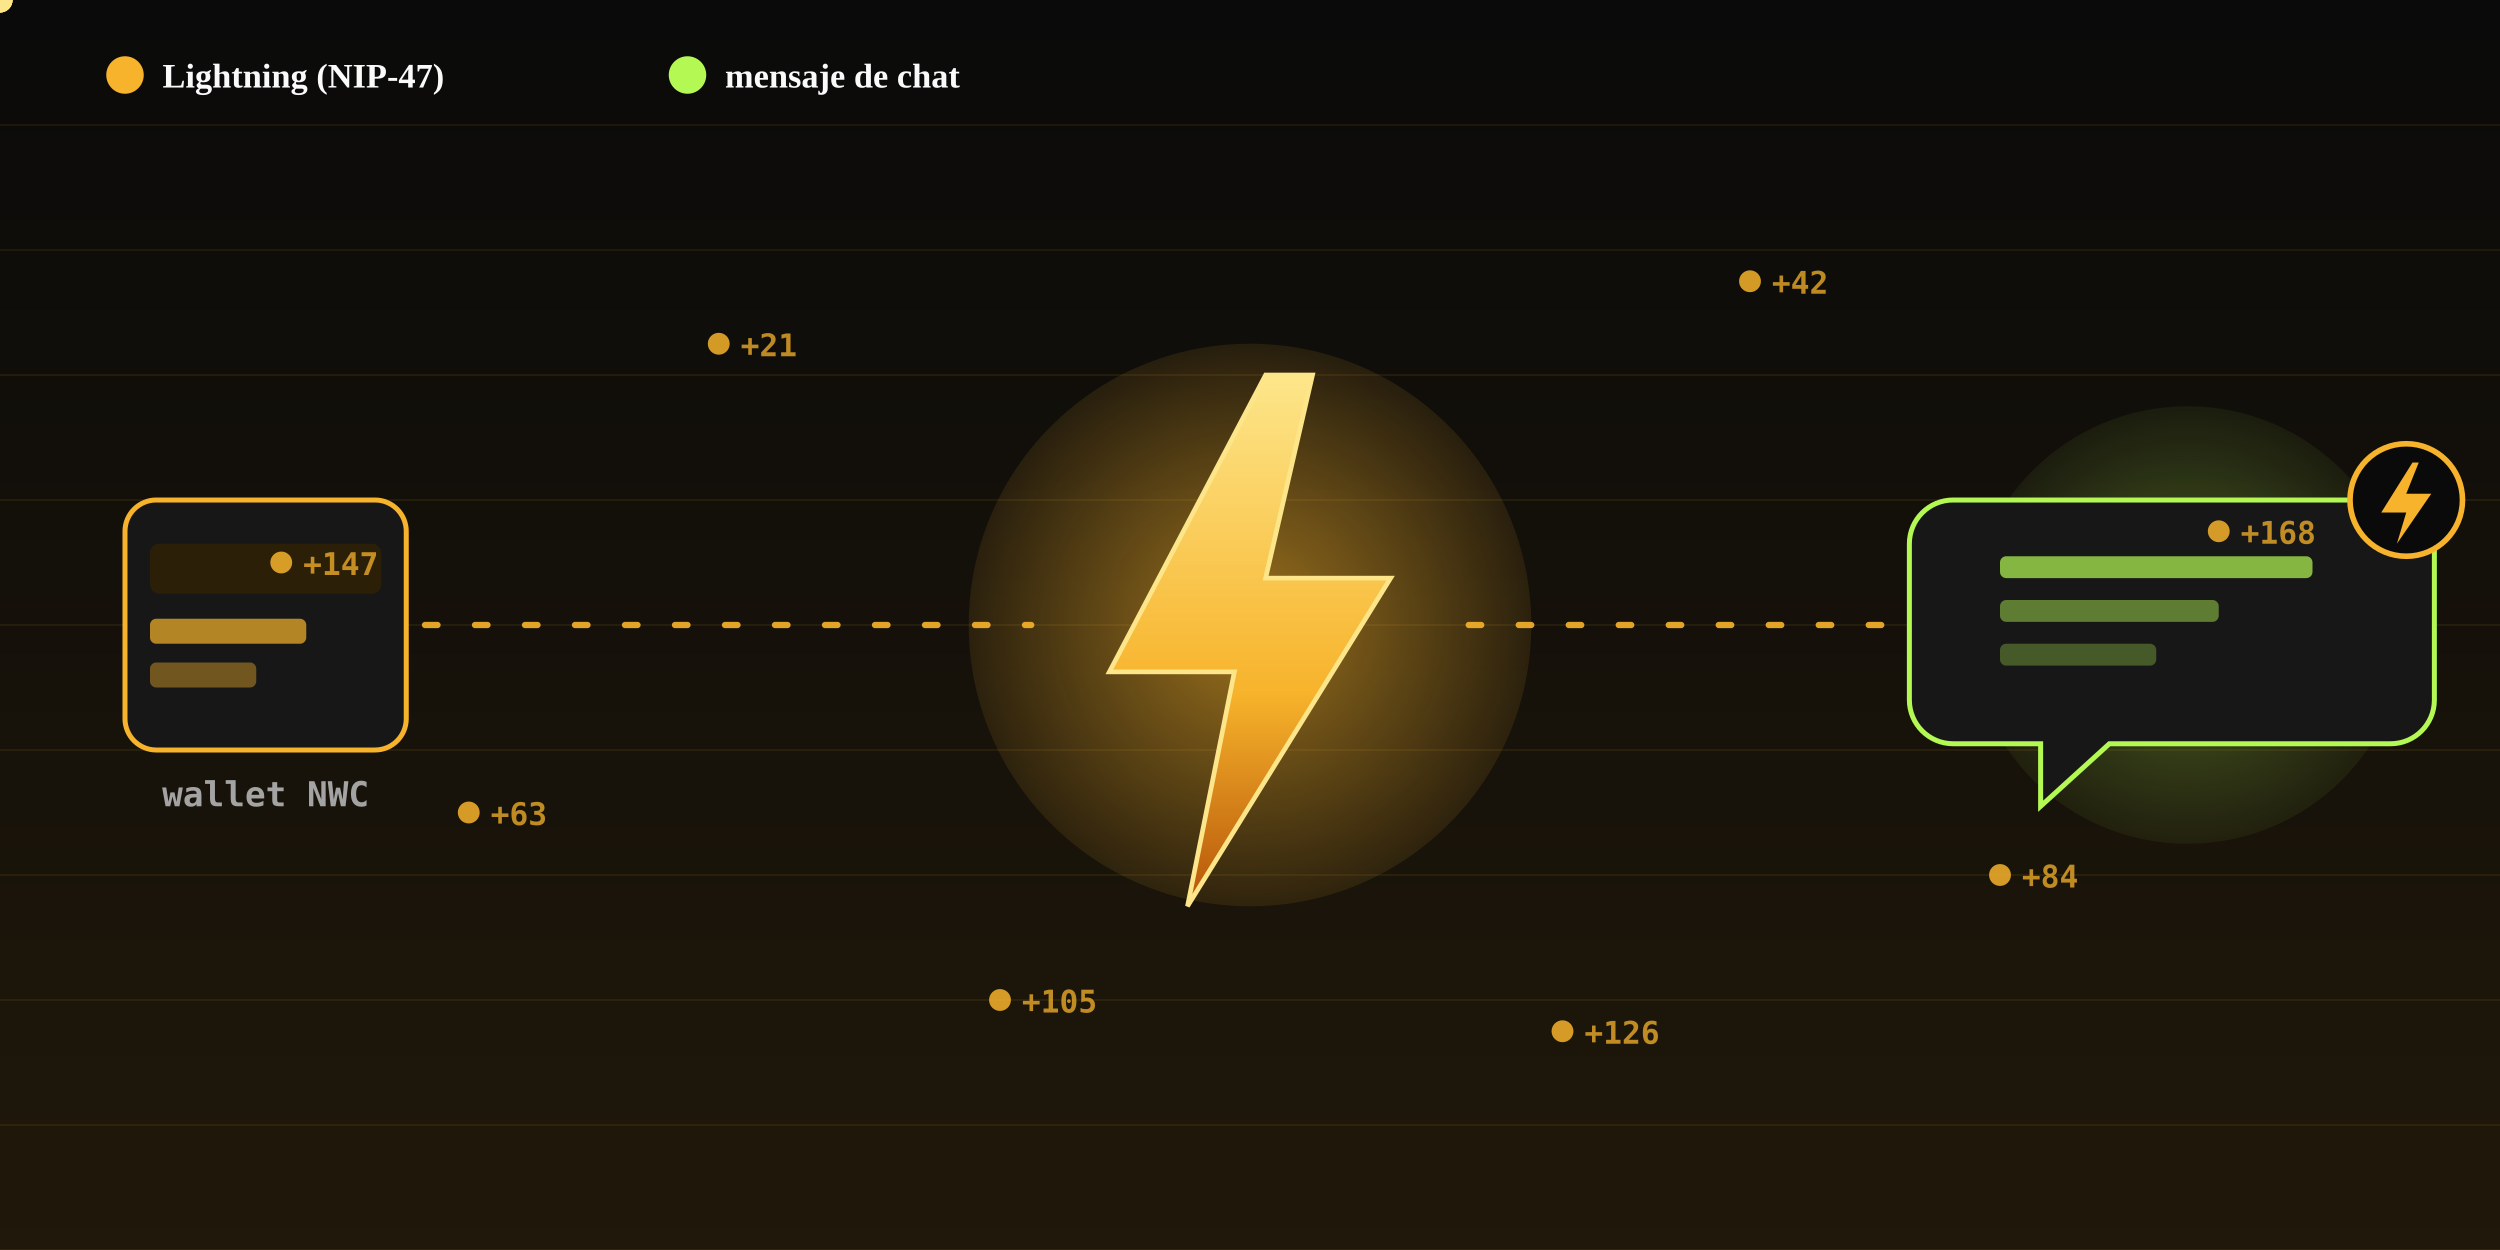
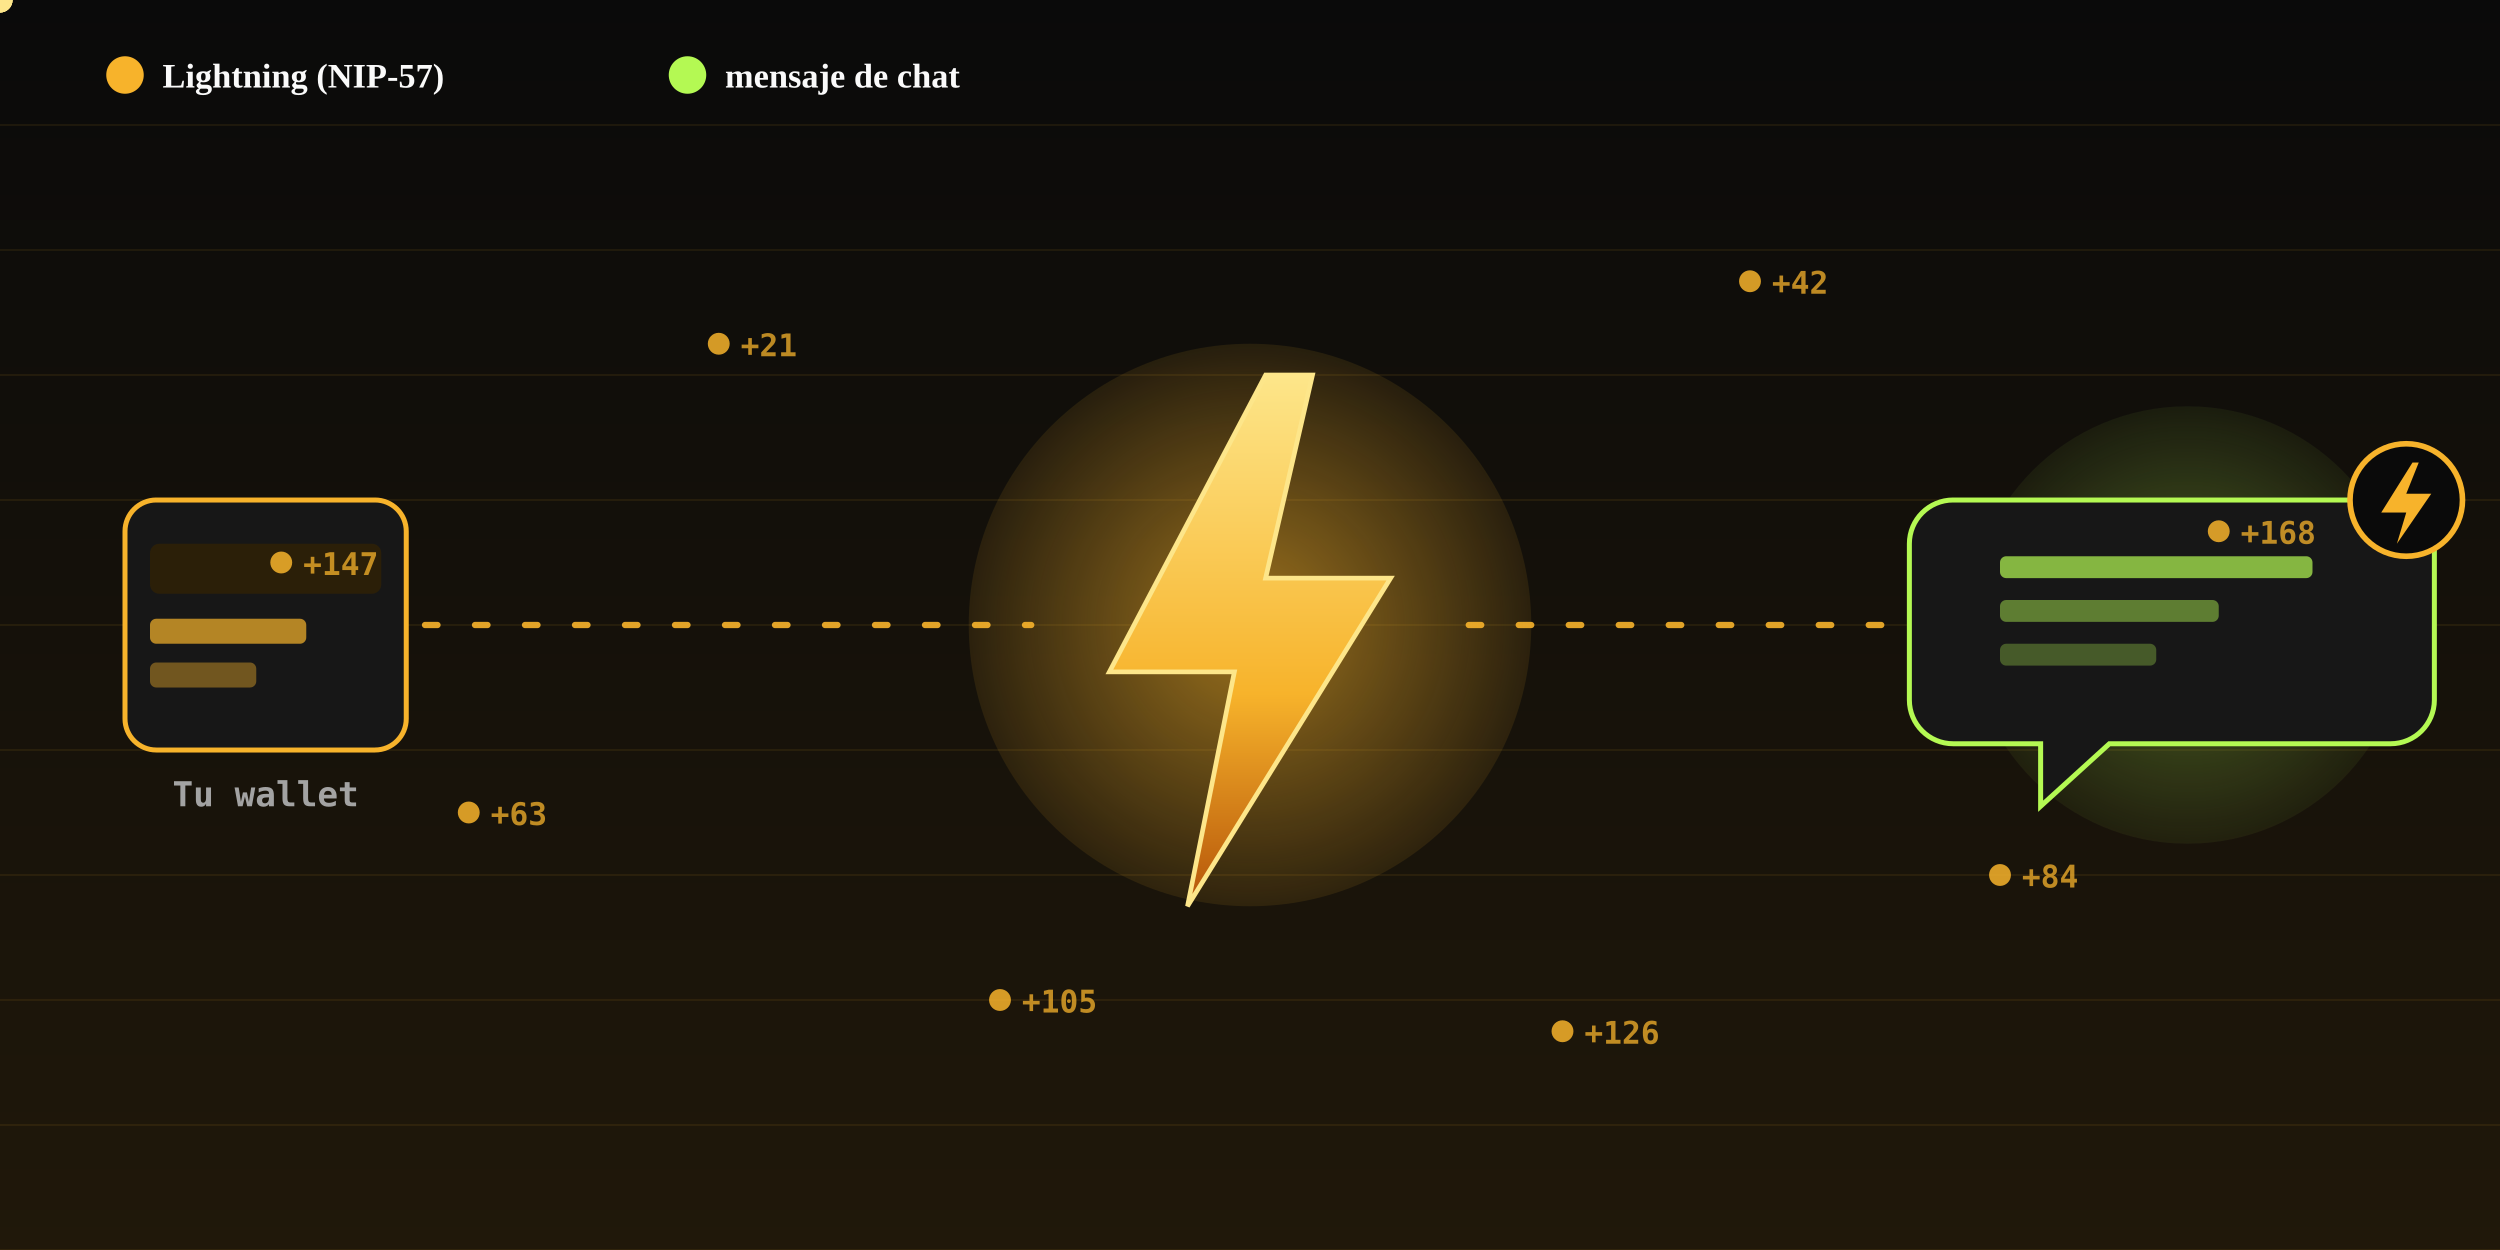
<svg xmlns="http://www.w3.org/2000/svg" viewBox="0 0 800 400" role="img" aria-labelledby="hero-zaps-title hero-zaps-desc" class="w-full h-auto">
  <defs>
    <linearGradient id="sky-zaps" x1="0" y1="0" x2="0" y2="1">
      <stop offset="0%" stop-color="#0a0a0a" />
      <stop offset="100%" stop-color="#20180a" />
    </linearGradient>
    <radialGradient id="bolt-glow" cx="0.5" cy="0.5" r="0.6">
      <stop offset="0%" stop-color="#f7b32b" stop-opacity="0.6" />
      <stop offset="100%" stop-color="#f7b32b" stop-opacity="0" />
    </radialGradient>
    <radialGradient id="bubble-glow" cx="0.5" cy="0.5" r="0.6">
      <stop offset="0%" stop-color="#b4f953" stop-opacity="0.35" />
      <stop offset="100%" stop-color="#b4f953" stop-opacity="0" />
    </radialGradient>
    <linearGradient id="bolt-fill" x1="0" y1="0" x2="0" y2="1">
      <stop offset="0%" stop-color="#fde68a" />
      <stop offset="60%" stop-color="#f7b32b" />
      <stop offset="100%" stop-color="#b45309" />
    </linearGradient>
  </defs>
  <rect width="800" height="400" fill="url(#sky-zaps)" />
  <g opacity="0.1" stroke="#f7b32b" stroke-width="0.5">
    <line x1="0" y1="40" x2="800" y2="40" />
    <line x1="0" y1="80" x2="800" y2="80" />
    <line x1="0" y1="120" x2="800" y2="120" />
    <line x1="0" y1="160" x2="800" y2="160" />
    <line x1="0" y1="200" x2="800" y2="200" />
    <line x1="0" y1="240" x2="800" y2="240" />
    <line x1="0" y1="280" x2="800" y2="280" />
    <line x1="0" y1="320" x2="800" y2="320" />
    <line x1="0" y1="360" x2="800" y2="360" />
    <line x1="0" y1="400" x2="800" y2="400" />
  </g>
  <g stroke="#f7b32b" stroke-width="2" fill="none" stroke-linecap="round" opacity="0.9">
    <line x1="120" y1="200" x2="330" y2="200" stroke-dasharray="4 12" />
    <line x1="470" y1="200" x2="680" y2="200" stroke-dasharray="4 12" style="animation-delay:0.6s" />
  </g>
  <g>
    <rect x="40" y="160" width="90" height="80" rx="10" fill="#171717" stroke="#f7b32b" stroke-width="1.6" />
    <rect x="48" y="174" width="74" height="16" rx="3" fill="#2b1f08" />
    <rect x="48" y="198" width="50" height="8" rx="2" fill="#f7b32b" opacity="0.7" />
    <rect x="48" y="212" width="34" height="8" rx="2" fill="#f7b32b" opacity="0.4" />
-     <text x="85" y="258" text-anchor="middle" font-size="11" font-weight="600" fill="#a3a3a3" font-family="monospace">wallet NWC</text>
+     <text x="85" y="258" text-anchor="middle" font-size="11" font-weight="600" fill="#a3a3a3" font-family="monospace">Tu wallet</text>
  </g>
  <g style="transform-origin:400px 200px;transform-box:fill-box">
    <circle cx="400" cy="200" r="90" fill="url(#bolt-glow)" />
    <polygon points="405,120 355,215 395,215 380,290 445,185 405,185 420,120" fill="url(#bolt-fill)" stroke="#fde68a" stroke-width="1.5" />
  </g>
  <g>
    <circle cx="700" cy="200" r="70" fill="url(#bubble-glow)" style="transform-origin:700px 200px;transform-box:fill-box;animation-delay:0.8s" />
    <path d="M625 160 h140 a14 14 0 0 1 14 14 v50 a14 14 0 0 1 -14 14 h-90 l-22 20 v-20 h-28 a14 14 0 0 1 -14 -14 v-50 a14 14 0 0 1 14 -14 z" fill="#171717" stroke="#b4f953" stroke-width="1.6" />
    <rect x="640" y="178" width="100" height="7" rx="2" fill="#b4f953" opacity="0.7" />
    <rect x="640" y="192" width="70" height="7" rx="2" fill="#b4f953" opacity="0.45" />
    <rect x="640" y="206" width="50" height="7" rx="2" fill="#b4f953" opacity="0.3" />
    <g>
      <circle cx="770" cy="160" r="18" fill="#0a0a0a" stroke="#f7b32b" stroke-width="1.8" />
      <polygon points="772,148 762,164 770,164 767,174 778,158 770,158 774,148" fill="#f7b32b" />
    </g>
  </g>
  <g style="--particle-delay:0s;--particle-duration:6s;transform-origin:230px 110px">
    <circle cx="230" cy="110" r="3.5" fill="#f7b32b" opacity="0.85" />
    <text x="237" y="114" font-size="10" font-weight="700" fill="#f7b32b" font-family="monospace" opacity="0.75">+21</text>
  </g>
  <g style="--particle-delay:1.2s;--particle-duration:7s;transform-origin:560px 90px">
    <circle cx="560" cy="90" r="3.5" fill="#f7b32b" opacity="0.85" />
    <text x="567" y="94" font-size="10" font-weight="700" fill="#f7b32b" font-family="monospace" opacity="0.75">+42</text>
  </g>
  <g style="--particle-delay:0.4s;--particle-duration:5.5s;transform-origin:150px 260px">
    <circle cx="150" cy="260" r="3.5" fill="#f7b32b" opacity="0.85" />
    <text x="157" y="264" font-size="10" font-weight="700" fill="#f7b32b" font-family="monospace" opacity="0.75">+63</text>
  </g>
  <g style="--particle-delay:2s;--particle-duration:6.5s;transform-origin:640px 280px">
    <circle cx="640" cy="280" r="3.5" fill="#f7b32b" opacity="0.85" />
    <text x="647" y="284" font-size="10" font-weight="700" fill="#f7b32b" font-family="monospace" opacity="0.75">+84</text>
  </g>
  <g style="--particle-delay:1.5s;--particle-duration:5s;transform-origin:320px 320px">
    <circle cx="320" cy="320" r="3.5" fill="#f7b32b" opacity="0.85" />
    <text x="327" y="324" font-size="10" font-weight="700" fill="#f7b32b" font-family="monospace" opacity="0.75">+105</text>
  </g>
  <g style="--particle-delay:0.8s;--particle-duration:6.2s;transform-origin:500px 330px">
    <circle cx="500" cy="330" r="3.5" fill="#f7b32b" opacity="0.85" />
    <text x="507" y="334" font-size="10" font-weight="700" fill="#f7b32b" font-family="monospace" opacity="0.75">+126</text>
  </g>
  <g style="--particle-delay:2.6s;--particle-duration:7.5s;transform-origin:90px 180px">
    <circle cx="90" cy="180" r="3.5" fill="#f7b32b" opacity="0.85" />
    <text x="97" y="184" font-size="10" font-weight="700" fill="#f7b32b" font-family="monospace" opacity="0.75">+147</text>
  </g>
  <g style="--particle-delay:0.2s;--particle-duration:6.8s;transform-origin:710px 170px">
    <circle cx="710" cy="170" r="3.5" fill="#f7b32b" opacity="0.85" />
    <text x="717" y="174" font-size="10" font-weight="700" fill="#f7b32b" font-family="monospace" opacity="0.75">+168</text>
  </g>
  <g>
    <circle r="4" fill="#fde68a">
      <animateMotion dur="2.4s" repeatCount="indefinite" path="M120,200 L330,200" />
    </circle>
    <circle r="4" fill="#fde68a">
      <animateMotion dur="2.4s" begin="0.8s" repeatCount="indefinite" path="M120,200 L330,200" />
    </circle>
    <circle r="4" fill="#fde68a">
      <animateMotion dur="2.4s" repeatCount="indefinite" path="M470,200 L680,200" />
    </circle>
    <circle r="4" fill="#fde68a">
      <animateMotion dur="2.4s" begin="1.2s" repeatCount="indefinite" path="M470,200 L680,200" />
    </circle>
  </g>
  <g font-size="11" font-weight="600">
    <circle cx="40" cy="24" r="6" fill="#f7b32b" />
-     <text x="52" y="28" fill="#fafafa">Lightning (NIP-47)</text>
+     <text x="52" y="28" fill="#fafafa">Lightning (NIP-57)</text>
    <circle cx="220" cy="24" r="6" fill="#b4f953" />
    <text x="232" y="28" fill="#fafafa">mensaje de chat</text>
  </g>
</svg>
